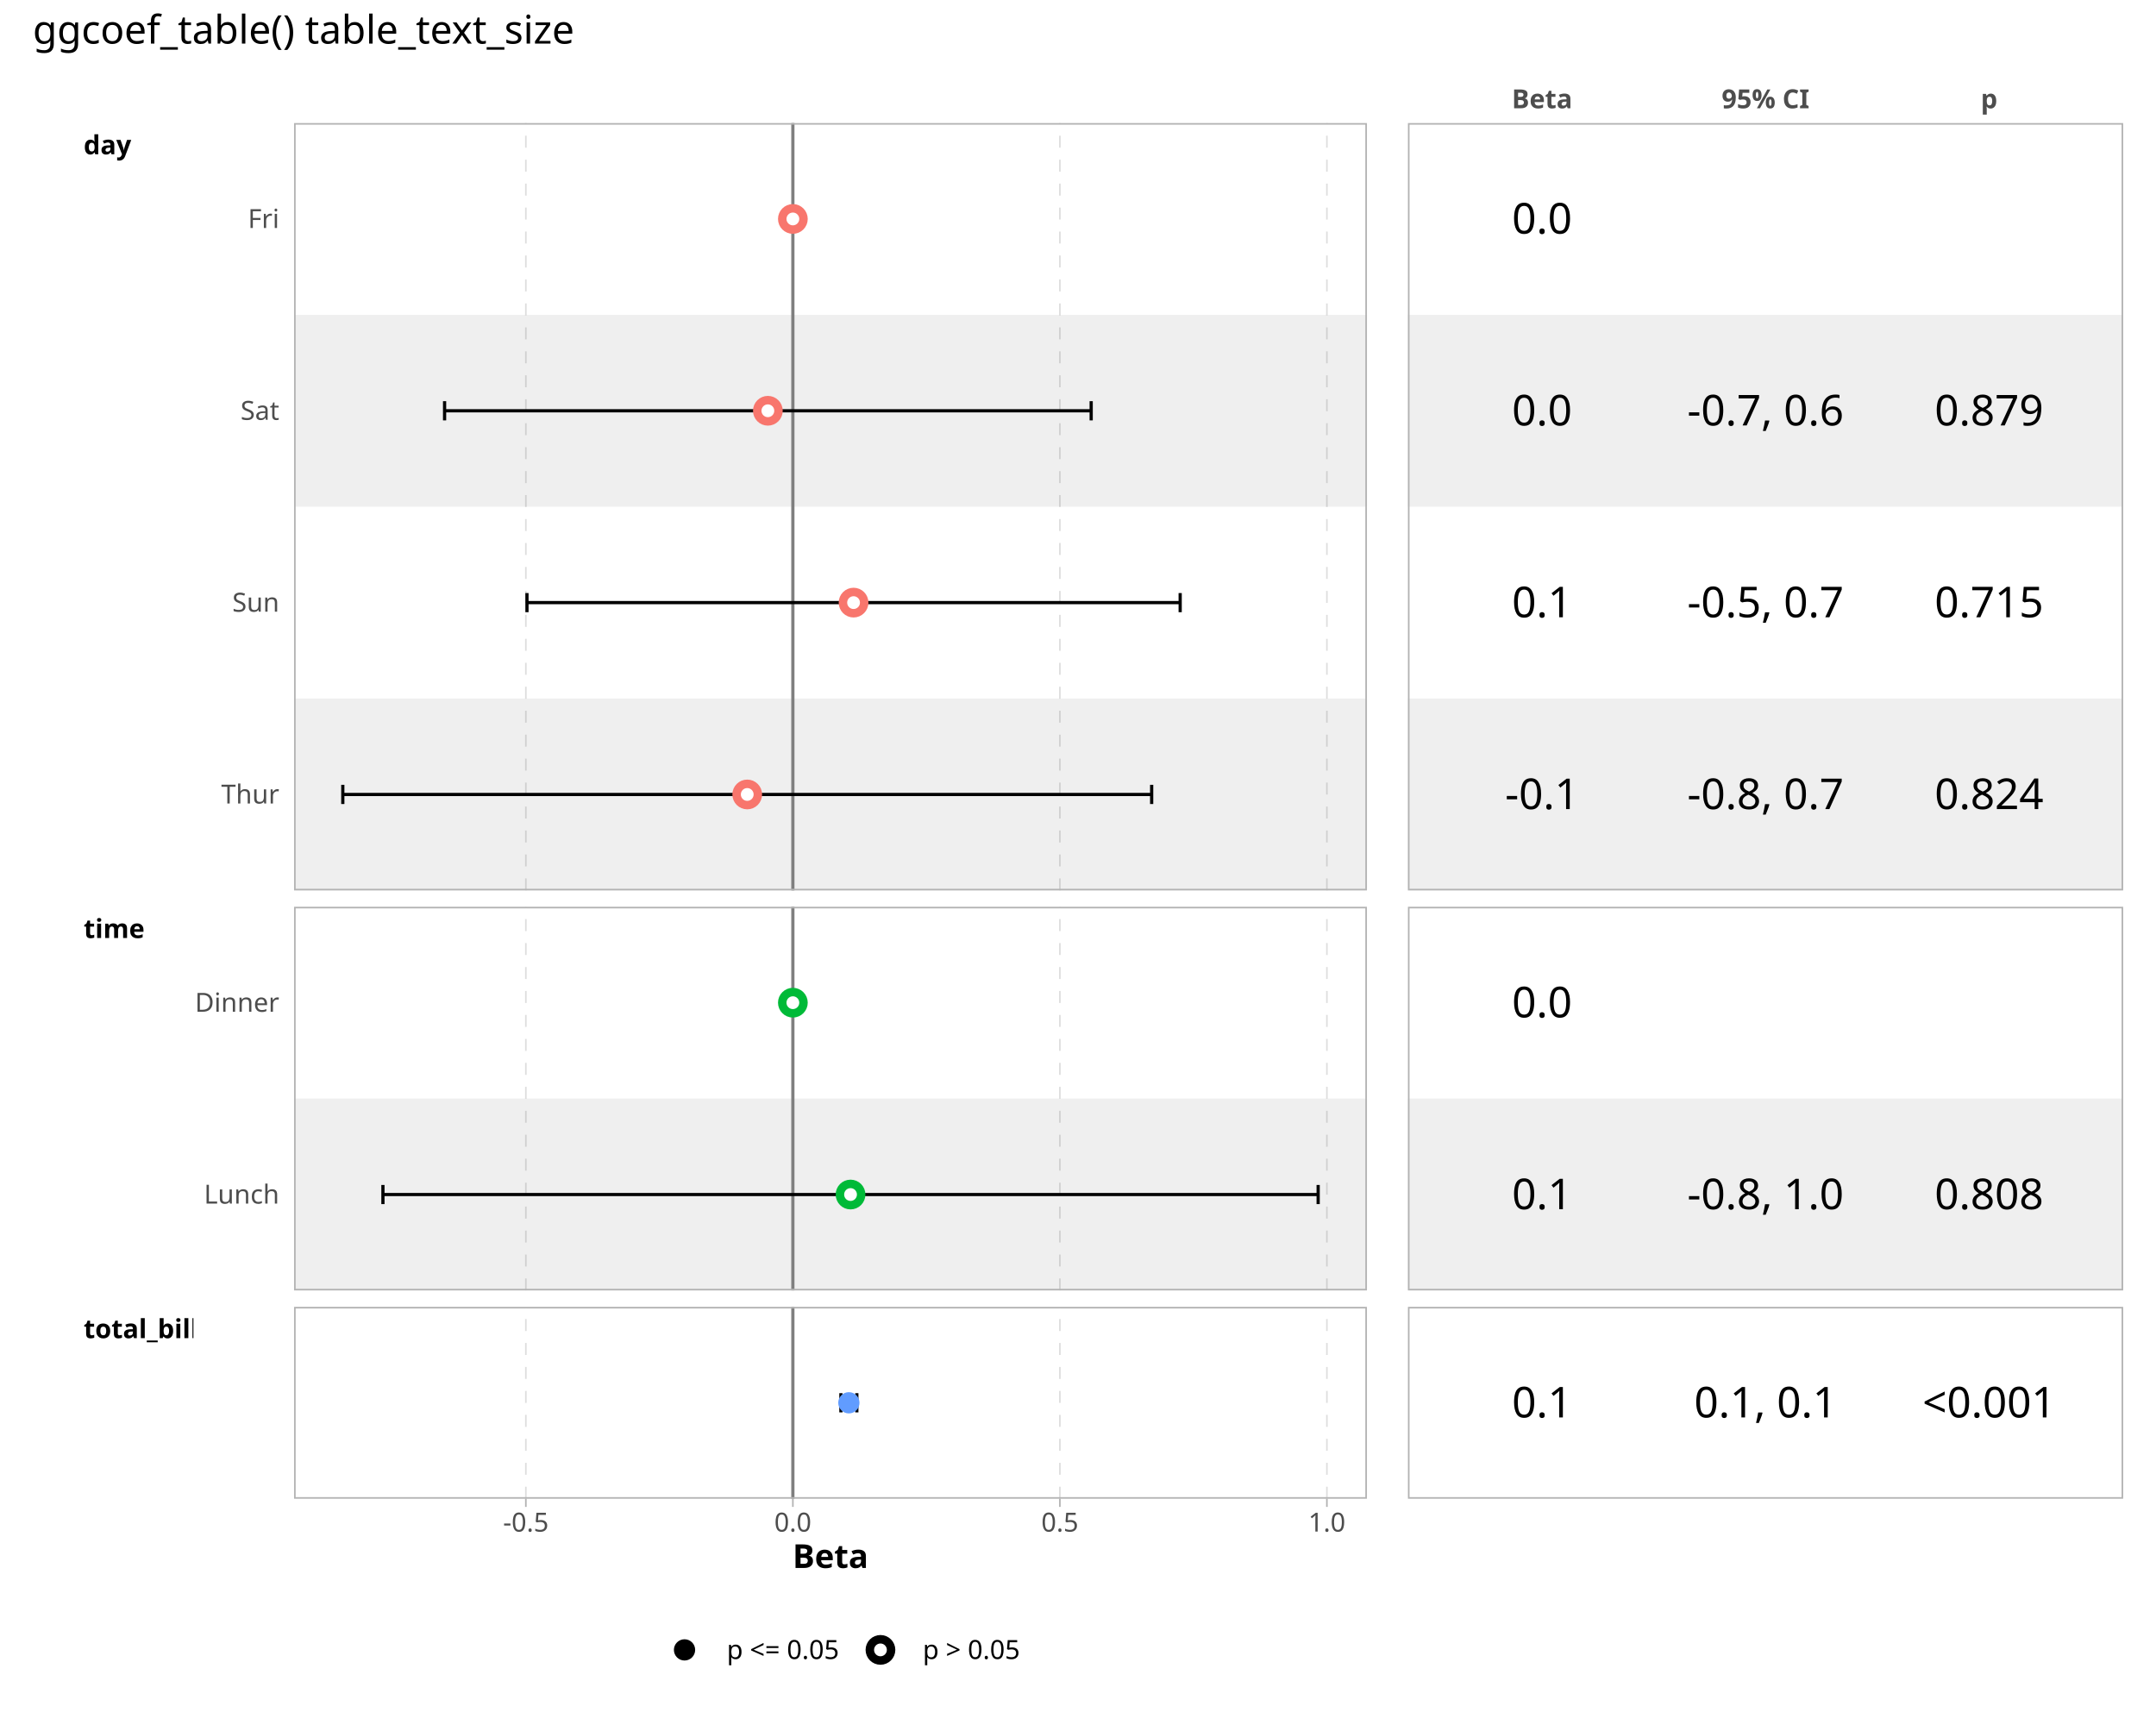
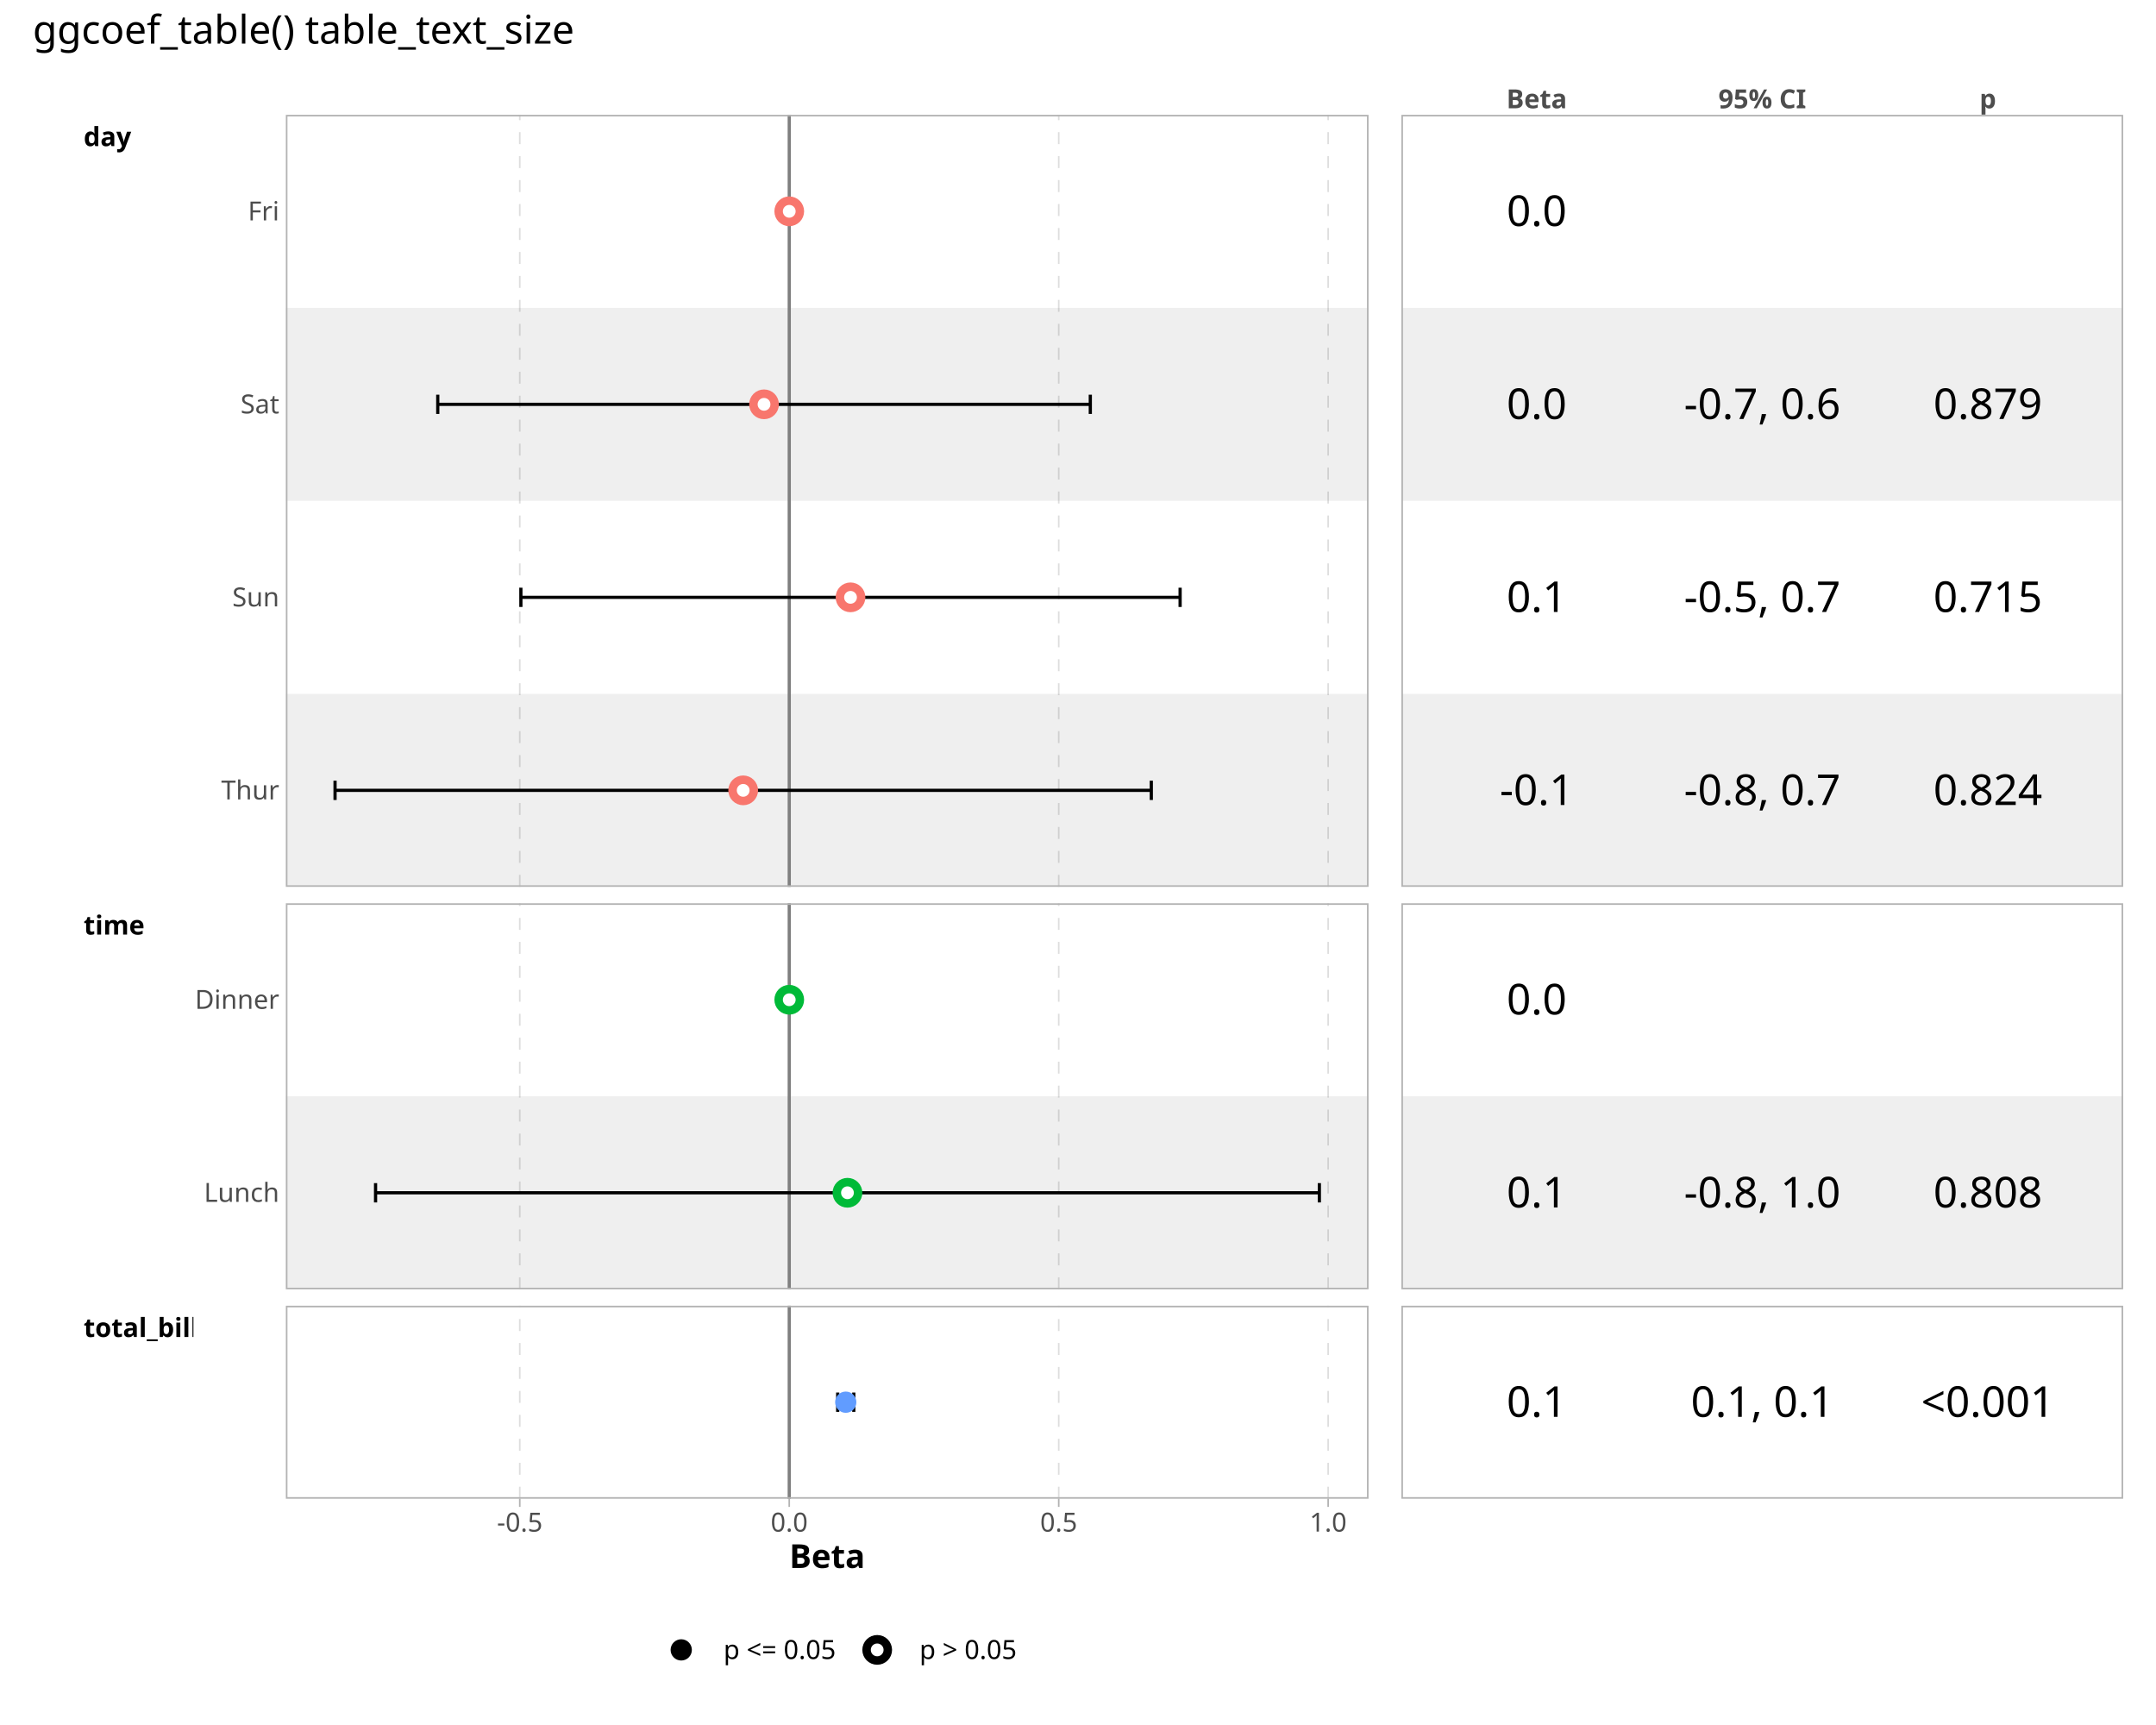
<svg xmlns="http://www.w3.org/2000/svg" class="svglite" data-engine-version="2.0" width="720.00pt" height="576.00pt" viewBox="0 0 720.00 576.00">
  <defs>
    <style type="text/css">
    .svglite line, .svglite polyline, .svglite polygon, .svglite path, .svglite rect, .svglite circle {
      fill: none;
      stroke: #000000;
      stroke-linecap: round;
      stroke-linejoin: round;
      stroke-miterlimit: 10.00;
    }
  </style>
  </defs>
  <rect width="100%" height="100%" style="stroke: none; fill: #FFFFFF;" />
  <defs>
    <clipPath id="cpMC4wMHw3MjAuMDB8MC4wMHw1NzYuMDA=">
      <rect x="0.00" y="0.00" width="720.00" height="576.00" />
    </clipPath>
  </defs>
  <g clip-path="url(#cpMC4wMHw3MjAuMDB8MC4wMHw1NzYuMDA=)">
    <rect x="0.00" y="0.00" width="720.00" height="576.00" style="stroke-width: 1.07; stroke: #FFFFFF; fill: #FFFFFF;" />
  </g>
  <defs>
-     <clipPath id="cpOTguMjB8NzA5LjA0fDQxLjA4fDUwMC40NA==">
-       <rect x="98.20" y="41.08" width="610.84" height="459.36" />
-     </clipPath>
-   </defs>
-   <g clip-path="url(#cpOTguMjB8NzA5LjA0fDQxLjA4fDUwMC40NA==)">
- </g>
-   <g clip-path="url(#cpMC4wMHw3MjAuMDB8MC4wMHw1NzYuMDA=)">
- </g>
-   <defs>
-     <clipPath id="cpNS40OHw0NjEuOTZ8MjIuNzh8NTcwLjUy">
-       <rect x="5.48" y="22.78" width="456.48" height="547.74" />
-     </clipPath>
-   </defs>
-   <g clip-path="url(#cpNS40OHw0NjEuOTZ8MjIuNzh8NTcwLjUy)">
-     <rect x="5.48" y="22.78" width="456.48" height="547.74" style="stroke-width: 1.07; stroke: #FFFFFF; fill: #FFFFFF;" />
-   </g>
-   <g clip-path="url(#cpMC4wMHw3MjAuMDB8MC4wMHw1NzYuMDA=)">
- </g>
-   <defs>
-     <clipPath id="cpNDYxLjk2fDcxNC41MnwyMi43OHw1NzAuNTI=">
-       <rect x="461.96" y="22.78" width="252.56" height="547.74" />
-     </clipPath>
-   </defs>
-   <g clip-path="url(#cpNDYxLjk2fDcxNC41MnwyMi43OHw1NzAuNTI=)">
-     <rect x="461.96" y="22.78" width="252.56" height="547.74" style="stroke-width: 1.07; stroke: #FFFFFF; fill: #FFFFFF;" />
-   </g>
-   <g clip-path="url(#cpMC4wMHw3MjAuMDB8MC4wMHw1NzYuMDA=)">
- </g>
-   <defs>
-     <clipPath id="cpOTguMjB8NDU2LjQ4fDQxLjA4fDI5Ny4zMQ==">
-       <rect x="98.20" y="41.08" width="358.29" height="256.23" />
-     </clipPath>
-   </defs>
-   <g clip-path="url(#cpOTguMjB8NDU2LjQ4fDQxLjA4fDI5Ny4zMQ==)">
-     <rect x="98.20" y="41.08" width="358.29" height="256.23" style="stroke-width: 1.07; stroke: none; fill: #FFFFFF;" />
-     <polyline points="175.61,297.31 175.61,41.08 " style="stroke-width: 0.53; stroke: #DEDEDE; stroke-dasharray: 4.00,4.00; stroke-linecap: butt;" />
-     <polyline points="264.78,297.31 264.78,41.08 " style="stroke-width: 0.53; stroke: #DEDEDE; stroke-dasharray: 4.00,4.00; stroke-linecap: butt;" />
-     <polyline points="353.95,297.31 353.95,41.08 " style="stroke-width: 0.53; stroke: #DEDEDE; stroke-dasharray: 4.00,4.00; stroke-linecap: butt;" />
-     <polyline points="443.12,297.31 443.12,41.08 " style="stroke-width: 0.53; stroke: #DEDEDE; stroke-dasharray: 4.00,4.00; stroke-linecap: butt;" />
-     <rect x="98.20" y="233.25" width="358.29" height="64.06" style="stroke-width: 1.07; stroke: none; stroke-linecap: butt; stroke-linejoin: miter; fill: #111111; fill-opacity: 0.067;" />
-     <rect x="98.20" y="169.19" width="358.29" height="64.06" style="stroke-width: 1.07; stroke: none; stroke-linecap: butt; stroke-linejoin: miter;" />
-     <rect x="98.20" y="105.13" width="358.29" height="64.06" style="stroke-width: 1.07; stroke: none; stroke-linecap: butt; stroke-linejoin: miter; fill: #111111; fill-opacity: 0.067;" />
-     <rect x="98.20" y="41.08" width="358.29" height="64.06" style="stroke-width: 1.07; stroke: none; stroke-linecap: butt; stroke-linejoin: miter;" />
-     <line x1="264.78" y1="297.31" x2="264.78" y2="41.08" style="stroke-width: 1.07; stroke: #7F7F7F; stroke-linecap: butt;" />
-     <polyline points="364.40,140.37 364.40,133.96 " style="stroke-width: 1.07; stroke-linecap: butt;" />
-     <polyline points="364.40,137.16 148.47,137.16 " style="stroke-width: 1.07; stroke-linecap: butt;" />
-     <polyline points="148.47,140.37 148.47,133.96 " style="stroke-width: 1.07; stroke-linecap: butt;" />
-     <polyline points="394.12,204.42 394.12,198.02 " style="stroke-width: 1.07; stroke-linecap: butt;" />
-     <polyline points="394.12,201.22 175.98,201.22 " style="stroke-width: 1.07; stroke-linecap: butt;" />
-     <polyline points="175.98,204.42 175.98,198.02 " style="stroke-width: 1.07; stroke-linecap: butt;" />
-     <polyline points="384.60,268.48 384.60,262.07 " style="stroke-width: 1.07; stroke-linecap: butt;" />
-     <polyline points="384.60,265.28 114.48,265.28 " style="stroke-width: 1.07; stroke-linecap: butt;" />
-     <polyline points="114.48,268.48 114.48,262.07 " style="stroke-width: 1.07; stroke-linecap: butt;" />
-     <circle cx="264.78" cy="73.11" r="3.55" style="stroke-width: 2.83; stroke: #F8766D; fill: #FFFFFF;" />
-     <circle cx="256.43" cy="137.16" r="3.55" style="stroke-width: 2.83; stroke: #F8766D; fill: #FFFFFF;" />
-     <circle cx="285.05" cy="201.22" r="3.55" style="stroke-width: 2.83; stroke: #F8766D; fill: #FFFFFF;" />
-     <circle cx="249.54" cy="265.28" r="3.55" style="stroke-width: 2.83; stroke: #F8766D; fill: #FFFFFF;" />
-     <rect x="98.20" y="41.08" width="358.29" height="256.23" style="stroke-width: 1.07; stroke: #B3B3B3;" />
-   </g>
-   <g clip-path="url(#cpMC4wMHw3MjAuMDB8MC4wMHw1NzYuMDA=)">
- </g>
-   <defs>
-     <clipPath id="cpOTguMjB8NDU2LjQ4fDMwMi43OHw0MzAuOTA=">
-       <rect x="98.20" y="302.78" width="358.29" height="128.11" />
-     </clipPath>
-   </defs>
-   <g clip-path="url(#cpOTguMjB8NDU2LjQ4fDMwMi43OHw0MzAuOTA=)">
-     <rect x="98.20" y="302.78" width="358.29" height="128.11" style="stroke-width: 1.07; stroke: none; fill: #FFFFFF;" />
-     <polyline points="175.61,430.90 175.61,302.78 " style="stroke-width: 0.53; stroke: #DEDEDE; stroke-dasharray: 4.00,4.00; stroke-linecap: butt;" />
-     <polyline points="264.78,430.90 264.78,302.78 " style="stroke-width: 0.53; stroke: #DEDEDE; stroke-dasharray: 4.00,4.00; stroke-linecap: butt;" />
-     <polyline points="353.95,430.90 353.95,302.78 " style="stroke-width: 0.53; stroke: #DEDEDE; stroke-dasharray: 4.00,4.00; stroke-linecap: butt;" />
-     <polyline points="443.12,430.90 443.12,302.78 " style="stroke-width: 0.53; stroke: #DEDEDE; stroke-dasharray: 4.00,4.00; stroke-linecap: butt;" />
-     <rect x="98.20" y="366.84" width="358.29" height="64.06" style="stroke-width: 1.07; stroke: none; stroke-linecap: butt; stroke-linejoin: miter; fill: #111111; fill-opacity: 0.067;" />
-     <rect x="98.20" y="302.78" width="358.29" height="64.06" style="stroke-width: 1.07; stroke: none; stroke-linecap: butt; stroke-linejoin: miter;" />
-     <line x1="264.78" y1="430.90" x2="264.78" y2="302.78" style="stroke-width: 1.07; stroke: #7F7F7F; stroke-linecap: butt;" />
-     <polyline points="440.20,402.07 440.20,395.67 " style="stroke-width: 1.07; stroke-linecap: butt;" />
-     <polyline points="440.20,398.87 127.88,398.87 " style="stroke-width: 1.07; stroke-linecap: butt;" />
-     <polyline points="127.88,402.07 127.88,395.67 " style="stroke-width: 1.07; stroke-linecap: butt;" />
-     <circle cx="264.78" cy="334.81" r="3.55" style="stroke-width: 2.83; stroke: #00BA38; fill: #FFFFFF;" />
-     <circle cx="284.04" cy="398.87" r="3.55" style="stroke-width: 2.83; stroke: #00BA38; fill: #FFFFFF;" />
-     <rect x="98.20" y="302.78" width="358.29" height="128.11" style="stroke-width: 1.07; stroke: #B3B3B3;" />
-   </g>
-   <g clip-path="url(#cpMC4wMHw3MjAuMDB8MC4wMHw1NzYuMDA=)">
- </g>
-   <defs>
-     <clipPath id="cpOTguMjB8NDU2LjQ4fDQzNi4zOHw1MDAuNDQ=">
-       <rect x="98.20" y="436.38" width="358.29" height="64.06" />
-     </clipPath>
-   </defs>
-   <g clip-path="url(#cpOTguMjB8NDU2LjQ4fDQzNi4zOHw1MDAuNDQ=)">
-     <rect x="98.20" y="436.38" width="358.29" height="64.06" style="stroke-width: 1.07; stroke: none; fill: #FFFFFF;" />
-     <polyline points="175.61,500.44 175.61,436.38 " style="stroke-width: 0.53; stroke: #DEDEDE; stroke-dasharray: 4.00,4.00; stroke-linecap: butt;" />
-     <polyline points="264.78,500.44 264.78,436.38 " style="stroke-width: 0.53; stroke: #DEDEDE; stroke-dasharray: 4.00,4.00; stroke-linecap: butt;" />
-     <polyline points="353.95,500.44 353.95,436.38 " style="stroke-width: 0.53; stroke: #DEDEDE; stroke-dasharray: 4.00,4.00; stroke-linecap: butt;" />
-     <polyline points="443.12,500.44 443.12,436.38 " style="stroke-width: 0.53; stroke: #DEDEDE; stroke-dasharray: 4.00,4.00; stroke-linecap: butt;" />
-     <rect x="98.20" y="436.38" width="358.29" height="64.06" style="stroke-width: 1.07; stroke: none; stroke-linecap: butt; stroke-linejoin: miter;" />
-     <line x1="264.78" y1="500.44" x2="264.78" y2="436.38" style="stroke-width: 1.07; stroke: #7F7F7F; stroke-linecap: butt;" />
-     <polyline points="286.14,471.61 286.14,465.20 " style="stroke-width: 1.07; stroke-linecap: butt;" />
-     <polyline points="286.14,468.41 280.82,468.41 " style="stroke-width: 1.07; stroke-linecap: butt;" />
-     <polyline points="280.82,471.61 280.82,465.20 " style="stroke-width: 1.07; stroke-linecap: butt;" />
-     <circle cx="283.48" cy="468.41" r="3.55" style="stroke-width: 2.83; stroke: none; fill: #619CFF;" />
-     <rect x="98.20" y="436.38" width="358.29" height="64.06" style="stroke-width: 1.07; stroke: #B3B3B3;" />
-   </g>
-   <g clip-path="url(#cpMC4wMHw3MjAuMDB8MC4wMHw1NzYuMDA=)">
- </g>
-   <defs>
-     <clipPath id="cpMjMuNTV8NjQuNjB8NDEuMDh8Mjk3LjMx">
-       <rect x="23.55" y="41.08" width="41.05" height="256.23" />
-     </clipPath>
-   </defs>
-   <g clip-path="url(#cpMjMuNTV8NjQuNjB8NDEuMDh8Mjk3LjMx)">
-     <text x="27.94" y="51.52" style="font-size: 8.80px; font-weight: bold; font-family: sans;" textLength="14.19px" lengthAdjust="spacingAndGlyphs">day</text>
-   </g>
-   <g clip-path="url(#cpMC4wMHw3MjAuMDB8MC4wMHw1NzYuMDA=)">
- </g>
-   <defs>
-     <clipPath id="cpMjMuNTV8NjQuNjB8MzAyLjc4fDQzMC45MA==">
-       <rect x="23.55" y="302.78" width="41.05" height="128.11" />
-     </clipPath>
-   </defs>
-   <g clip-path="url(#cpMjMuNTV8NjQuNjB8MzAyLjc4fDQzMC45MA==)">
-     <text x="27.94" y="313.22" style="font-size: 8.80px; font-weight: bold; font-family: sans;" textLength="16.63px" lengthAdjust="spacingAndGlyphs">time</text>
-   </g>
-   <g clip-path="url(#cpMC4wMHw3MjAuMDB8MC4wMHw1NzYuMDA=)">
- </g>
-   <defs>
-     <clipPath id="cpMjMuNTV8NjQuNjB8NDM2LjM4fDUwMC40NA==">
-       <rect x="23.55" y="436.38" width="41.05" height="64.06" />
-     </clipPath>
-   </defs>
-   <g clip-path="url(#cpMjMuNTV8NjQuNjB8NDM2LjM4fDUwMC40NA==)">
-     <text x="27.94" y="446.82" style="font-size: 8.80px; font-weight: bold; font-family: sans;" textLength="32.28px" lengthAdjust="spacingAndGlyphs">total_bill</text>
-   </g>
-   <g clip-path="url(#cpMC4wMHw3MjAuMDB8MC4wMHw1NzYuMDA=)">
-     <polyline points="175.61,503.17 175.61,500.44 " style="stroke-width: 0.53; stroke: #B3B3B3; stroke-linecap: butt;" />
-     <polyline points="264.78,503.17 264.78,500.44 " style="stroke-width: 0.53; stroke: #B3B3B3; stroke-linecap: butt;" />
-     <polyline points="353.95,503.17 353.95,500.44 " style="stroke-width: 0.53; stroke: #B3B3B3; stroke-linecap: butt;" />
-     <polyline points="443.12,503.17 443.12,500.44 " style="stroke-width: 0.53; stroke: #B3B3B3; stroke-linecap: butt;" />
-     <text x="175.61" y="511.42" text-anchor="middle" style="font-size: 8.80px; fill: #4D4D4D; font-family: sans;" textLength="15.16px" lengthAdjust="spacingAndGlyphs">-0.5</text>
-     <text x="264.78" y="511.42" text-anchor="middle" style="font-size: 8.80px; fill: #4D4D4D; font-family: sans;" textLength="12.23px" lengthAdjust="spacingAndGlyphs">0.0</text>
-     <text x="353.95" y="511.42" text-anchor="middle" style="font-size: 8.80px; fill: #4D4D4D; font-family: sans;" textLength="12.23px" lengthAdjust="spacingAndGlyphs">0.5</text>
-     <text x="443.12" y="511.42" text-anchor="middle" style="font-size: 8.80px; fill: #4D4D4D; font-family: sans;" textLength="12.23px" lengthAdjust="spacingAndGlyphs">1.0</text>
-     <text x="93.27" y="268.30" text-anchor="end" style="font-size: 8.80px; fill: #4D4D4D; font-family: sans;" textLength="18.09px" lengthAdjust="spacingAndGlyphs">Thur</text>
-     <text x="93.27" y="204.25" text-anchor="end" style="font-size: 8.80px; fill: #4D4D4D; font-family: sans;" textLength="15.66px" lengthAdjust="spacingAndGlyphs">Sun</text>
-     <text x="93.27" y="140.19" text-anchor="end" style="font-size: 8.80px; fill: #4D4D4D; font-family: sans;" textLength="13.21px" lengthAdjust="spacingAndGlyphs">Sat</text>
-     <text x="93.27" y="76.13" text-anchor="end" style="font-size: 8.80px; fill: #4D4D4D; font-family: sans;" textLength="10.26px" lengthAdjust="spacingAndGlyphs">Fri</text>
-     <text x="93.27" y="401.90" text-anchor="end" style="font-size: 8.80px; fill: #4D4D4D; font-family: sans;" textLength="23.98px" lengthAdjust="spacingAndGlyphs">Lunch</text>
-     <text x="93.27" y="337.84" text-anchor="end" style="font-size: 8.80px; fill: #4D4D4D; font-family: sans;" textLength="25.92px" lengthAdjust="spacingAndGlyphs">Dinner</text>
-     <text x="277.34" y="523.56" text-anchor="middle" style="font-size: 11.00px; font-weight: bold; font-family: sans;" textLength="22.63px" lengthAdjust="spacingAndGlyphs">Beta</text>
-     <rect x="209.00" y="536.80" width="136.69" height="28.24" style="stroke-width: 1.07; stroke: none; fill: #FFFFFF;" />
-     <rect x="219.96" y="542.28" width="17.28" height="17.28" style="stroke-width: 1.07; stroke: none; fill: #FFFFFF;" />
-     <circle cx="228.60" cy="550.92" r="3.55" style="stroke-width: 2.83; stroke: none; fill: #000000;" />
-     <rect x="285.39" y="542.28" width="17.28" height="17.28" style="stroke-width: 1.07; stroke: none; fill: #FFFFFF;" />
-     <circle cx="294.03" cy="550.92" r="3.55" style="stroke-width: 2.83; fill: #FFFFFF;" />
-     <text x="242.71" y="553.95" style="font-size: 8.80px; font-family: sans;" textLength="37.20px" lengthAdjust="spacingAndGlyphs">p &lt;= 0.05</text>
-     <text x="308.15" y="553.95" style="font-size: 8.80px; font-family: sans;" textLength="32.05px" lengthAdjust="spacingAndGlyphs">p &gt; 0.05</text>
-   </g>
-   <defs>
-     <clipPath id="cpNDcwLjE4fDcwOS4wNHw0MS4wOHwyOTcuMzE=">
-       <rect x="470.18" y="41.08" width="238.86" height="256.23" />
-     </clipPath>
-   </defs>
-   <g clip-path="url(#cpNDcwLjE4fDcwOS4wNHw0MS4wOHwyOTcuMzE=)">
-     <rect x="470.18" y="41.08" width="238.86" height="256.23" style="stroke-width: 1.07; stroke: none; fill: #FFFFFF;" />
-     <text x="514.97" y="78.00" text-anchor="middle" style="font-size: 14.23px; font-family: sans;" textLength="19.78px" lengthAdjust="spacingAndGlyphs">0.0</text>
-     <text x="589.61" y="78.00" text-anchor="middle" style="font-size: 14.23px; font-family: sans;" textLength="3.95px" lengthAdjust="spacingAndGlyphs"> </text>
-     <text x="514.97" y="142.06" text-anchor="middle" style="font-size: 14.23px; font-family: sans;" textLength="19.78px" lengthAdjust="spacingAndGlyphs">0.0</text>
-     <text x="589.61" y="142.06" text-anchor="middle" style="font-size: 14.23px; font-family: sans;" textLength="52.20px" lengthAdjust="spacingAndGlyphs">-0.7, 0.6</text>
-     <text x="664.26" y="142.06" text-anchor="middle" style="font-size: 14.23px; font-family: sans;" textLength="35.60px" lengthAdjust="spacingAndGlyphs">0.879</text>
-     <text x="514.97" y="206.12" text-anchor="middle" style="font-size: 14.23px; font-family: sans;" textLength="19.78px" lengthAdjust="spacingAndGlyphs">0.1</text>
-     <text x="589.61" y="206.12" text-anchor="middle" style="font-size: 14.23px; font-family: sans;" textLength="52.20px" lengthAdjust="spacingAndGlyphs">-0.5, 0.7</text>
-     <text x="664.26" y="206.12" text-anchor="middle" style="font-size: 14.23px; font-family: sans;" textLength="35.60px" lengthAdjust="spacingAndGlyphs">0.715</text>
-     <text x="514.97" y="270.17" text-anchor="middle" style="font-size: 14.23px; font-family: sans;" textLength="24.51px" lengthAdjust="spacingAndGlyphs">-0.1</text>
-     <text x="589.61" y="270.17" text-anchor="middle" style="font-size: 14.23px; font-family: sans;" textLength="52.20px" lengthAdjust="spacingAndGlyphs">-0.8, 0.7</text>
-     <text x="664.26" y="270.17" text-anchor="middle" style="font-size: 14.23px; font-family: sans;" textLength="35.60px" lengthAdjust="spacingAndGlyphs">0.824</text>
-     <rect x="470.18" y="233.25" width="238.86" height="64.06" style="stroke-width: 1.07; stroke: none; stroke-linecap: butt; stroke-linejoin: miter; fill: #111111; fill-opacity: 0.067;" />
-     <rect x="470.18" y="169.19" width="238.86" height="64.06" style="stroke-width: 1.07; stroke: none; stroke-linecap: butt; stroke-linejoin: miter;" />
-     <rect x="470.18" y="105.13" width="238.86" height="64.06" style="stroke-width: 1.07; stroke: none; stroke-linecap: butt; stroke-linejoin: miter; fill: #111111; fill-opacity: 0.067;" />
-     <rect x="470.18" y="41.08" width="238.86" height="64.06" style="stroke-width: 1.07; stroke: none; stroke-linecap: butt; stroke-linejoin: miter;" />
-     <rect x="470.18" y="41.08" width="238.86" height="256.23" style="stroke-width: 1.07; stroke: #B3B3B3;" />
-   </g>
-   <g clip-path="url(#cpMC4wMHw3MjAuMDB8MC4wMHw1NzYuMDA=)">
- </g>
-   <defs>
-     <clipPath id="cpNDcwLjE4fDcwOS4wNHwzMDIuNzh8NDMwLjkw">
-       <rect x="470.18" y="302.78" width="238.86" height="128.11" />
-     </clipPath>
-   </defs>
-   <g clip-path="url(#cpNDcwLjE4fDcwOS4wNHwzMDIuNzh8NDMwLjkw)">
-     <rect x="470.18" y="302.78" width="238.86" height="128.11" style="stroke-width: 1.07; stroke: none; fill: #FFFFFF;" />
-     <text x="514.97" y="339.71" text-anchor="middle" style="font-size: 14.23px; font-family: sans;" textLength="19.78px" lengthAdjust="spacingAndGlyphs">0.0</text>
-     <text x="589.61" y="339.71" text-anchor="middle" style="font-size: 14.23px; font-family: sans;" textLength="3.95px" lengthAdjust="spacingAndGlyphs"> </text>
-     <text x="514.97" y="403.77" text-anchor="middle" style="font-size: 14.23px; font-family: sans;" textLength="19.78px" lengthAdjust="spacingAndGlyphs">0.1</text>
-     <text x="589.61" y="403.77" text-anchor="middle" style="font-size: 14.23px; font-family: sans;" textLength="52.20px" lengthAdjust="spacingAndGlyphs">-0.8, 1.0</text>
-     <text x="664.26" y="403.77" text-anchor="middle" style="font-size: 14.23px; font-family: sans;" textLength="35.60px" lengthAdjust="spacingAndGlyphs">0.808</text>
-     <rect x="470.18" y="366.84" width="238.86" height="64.06" style="stroke-width: 1.07; stroke: none; stroke-linecap: butt; stroke-linejoin: miter; fill: #111111; fill-opacity: 0.067;" />
-     <rect x="470.18" y="302.78" width="238.86" height="64.06" style="stroke-width: 1.07; stroke: none; stroke-linecap: butt; stroke-linejoin: miter;" />
-     <rect x="470.18" y="302.78" width="238.86" height="128.11" style="stroke-width: 1.07; stroke: #B3B3B3;" />
-   </g>
-   <g clip-path="url(#cpMC4wMHw3MjAuMDB8MC4wMHw1NzYuMDA=)">
- </g>
-   <defs>
-     <clipPath id="cpNDcwLjE4fDcwOS4wNHw0MzYuMzh8NTAwLjQ0">
-       <rect x="470.18" y="436.38" width="238.86" height="64.06" />
-     </clipPath>
-   </defs>
-   <g clip-path="url(#cpNDcwLjE4fDcwOS4wNHw0MzYuMzh8NTAwLjQ0)">
-     <rect x="470.18" y="436.38" width="238.86" height="64.06" style="stroke-width: 1.07; stroke: none; fill: #FFFFFF;" />
-     <text x="514.97" y="473.30" text-anchor="middle" style="font-size: 14.23px; font-family: sans;" textLength="19.78px" lengthAdjust="spacingAndGlyphs">0.1</text>
-     <text x="589.61" y="473.30" text-anchor="middle" style="font-size: 14.23px; font-family: sans;" textLength="47.46px" lengthAdjust="spacingAndGlyphs">0.1, 0.1</text>
-     <text x="664.26" y="473.30" text-anchor="middle" style="font-size: 14.23px; font-family: sans;" textLength="43.92px" lengthAdjust="spacingAndGlyphs">&lt;0.001</text>
-     <rect x="470.18" y="436.38" width="238.86" height="64.06" style="stroke-width: 1.07; stroke: none; stroke-linecap: butt; stroke-linejoin: miter;" />
-     <rect x="470.18" y="436.38" width="238.86" height="64.06" style="stroke-width: 1.07; stroke: #B3B3B3;" />
-   </g>
-   <g clip-path="url(#cpMC4wMHw3MjAuMDB8MC4wMHw1NzYuMDA=)">
- </g>
-   <defs>
-     <clipPath id="cpNDcwLjE4fDQ3MC4xOHw0MS4wOHwyOTcuMzE=">
-       <rect x="470.18" y="41.08" width="0.00" height="256.23" />
-     </clipPath>
-   </defs>
-   <g clip-path="url(#cpNDcwLjE4fDQ3MC4xOHw0MS4wOHwyOTcuMzE=)">
- </g>
-   <g clip-path="url(#cpMC4wMHw3MjAuMDB8MC4wMHw1NzYuMDA=)">
- </g>
-   <defs>
-     <clipPath id="cpNDcwLjE4fDQ3MC4xOHwzMDIuNzh8NDMwLjkw">
-       <rect x="470.18" y="302.78" width="0.00" height="128.11" />
-     </clipPath>
-   </defs>
-   <g clip-path="url(#cpNDcwLjE4fDQ3MC4xOHwzMDIuNzh8NDMwLjkw)">
- </g>
-   <g clip-path="url(#cpMC4wMHw3MjAuMDB8MC4wMHw1NzYuMDA=)">
- </g>
-   <defs>
-     <clipPath id="cpNDcwLjE4fDQ3MC4xOHw0MzYuMzh8NTAwLjQ0">
-       <rect x="470.18" y="436.38" width="0.00" height="64.06" />
-     </clipPath>
-   </defs>
-   <g clip-path="url(#cpNDcwLjE4fDQ3MC4xOHw0MzYuMzh8NTAwLjQ0)">
- </g>
-   <g clip-path="url(#cpMC4wMHw3MjAuMDB8MC4wMHw1NzYuMDA=)">
-     <text x="514.97" y="36.15" text-anchor="middle" style="font-size: 8.80px; font-weight: bold; fill: #4D4D4D; font-family: sans;" textLength="18.11px" lengthAdjust="spacingAndGlyphs">Beta</text>
-     <text x="589.61" y="36.15" text-anchor="middle" style="font-size: 8.80px; font-weight: bold; fill: #4D4D4D; font-family: sans;" textLength="28.86px" lengthAdjust="spacingAndGlyphs">95% CI</text>
-     <text x="664.26" y="36.15" text-anchor="middle" style="font-size: 8.80px; font-weight: bold; fill: #4D4D4D; font-family: sans;" textLength="4.89px" lengthAdjust="spacingAndGlyphs">p</text>
+     <clipPath id="cpOTUuNDZ8NzA5LjA0fDM4LjM0fDUwMC40NA==">
+       <rect x="95.46" y="38.34" width="613.58" height="462.10" />
+     </clipPath>
+   </defs>
+   <g clip-path="url(#cpOTUuNDZ8NzA5LjA0fDM4LjM0fDUwMC40NA==)">
+ </g>
+   <g clip-path="url(#cpMC4wMHw3MjAuMDB8MC4wMHw1NzYuMDA=)">
+ </g>
+   <defs>
+     <clipPath id="cpNS40OHw0NjIuNTF8MjIuNzh8NTcwLjUy">
+       <rect x="5.48" y="22.78" width="457.03" height="547.74" />
+     </clipPath>
+   </defs>
+   <g clip-path="url(#cpNS40OHw0NjIuNTF8MjIuNzh8NTcwLjUy)">
+     <rect x="5.48" y="22.78" width="457.03" height="547.74" style="stroke-width: 1.07; stroke: #FFFFFF; fill: #FFFFFF;" />
+   </g>
+   <g clip-path="url(#cpMC4wMHw3MjAuMDB8MC4wMHw1NzYuMDA=)">
+ </g>
+   <defs>
+     <clipPath id="cpNDYyLjUxfDcxNC41MnwyMi43OHw1NzAuNTI=">
+       <rect x="462.51" y="22.78" width="252.01" height="547.74" />
+     </clipPath>
+   </defs>
+   <g clip-path="url(#cpNDYyLjUxfDcxNC41MnwyMi43OHw1NzAuNTI=)">
+     <rect x="462.51" y="22.78" width="252.01" height="547.74" style="stroke-width: 1.07; stroke: #FFFFFF; fill: #FFFFFF;" />
+   </g>
+   <g clip-path="url(#cpMC4wMHw3MjAuMDB8MC4wMHw1NzYuMDA=)">
+ </g>
+   <defs>
+     <clipPath id="cpOTUuNDZ8NDU3LjAzfDM4LjM0fDI5Ni4xMw==">
+       <rect x="95.46" y="38.34" width="361.57" height="257.79" />
+     </clipPath>
+   </defs>
+   <g clip-path="url(#cpOTUuNDZ8NDU3LjAzfDM4LjM0fDI5Ni4xMw==)">
+     <rect x="95.46" y="38.34" width="361.57" height="257.79" style="stroke-width: 1.07; stroke: none; fill: #FFFFFF;" />
+     <polyline points="173.58,296.13 173.58,38.34 " style="stroke-width: 0.53; stroke: #DEDEDE; stroke-dasharray: 4.00,4.00; stroke-linecap: butt;" />
+     <polyline points="263.57,296.13 263.57,38.34 " style="stroke-width: 0.53; stroke: #DEDEDE; stroke-dasharray: 4.00,4.00; stroke-linecap: butt;" />
+     <polyline points="353.56,296.13 353.56,38.34 " style="stroke-width: 0.53; stroke: #DEDEDE; stroke-dasharray: 4.00,4.00; stroke-linecap: butt;" />
+     <polyline points="443.54,296.13 443.54,38.34 " style="stroke-width: 0.53; stroke: #DEDEDE; stroke-dasharray: 4.00,4.00; stroke-linecap: butt;" />
+     <rect x="95.46" y="231.68" width="361.57" height="64.45" style="stroke-width: 1.07; stroke: none; stroke-linecap: butt; stroke-linejoin: miter; fill: #111111; fill-opacity: 0.067;" />
+     <rect x="95.46" y="167.23" width="361.57" height="64.45" style="stroke-width: 1.07; stroke: none; stroke-linecap: butt; stroke-linejoin: miter;" />
+     <rect x="95.46" y="102.79" width="361.57" height="64.45" style="stroke-width: 1.07; stroke: none; stroke-linecap: butt; stroke-linejoin: miter; fill: #111111; fill-opacity: 0.067;" />
+     <rect x="95.46" y="38.34" width="361.57" height="64.45" style="stroke-width: 1.07; stroke: none; stroke-linecap: butt; stroke-linejoin: miter;" />
+     <line x1="263.57" y1="296.13" x2="263.57" y2="38.34" style="stroke-width: 1.07; stroke: #7F7F7F; stroke-linecap: butt;" />
+     <polyline points="364.11,138.23 364.11,131.79 " style="stroke-width: 1.07; stroke-linecap: butt;" />
+     <polyline points="364.11,135.01 146.19,135.01 " style="stroke-width: 1.07; stroke-linecap: butt;" />
+     <polyline points="146.19,138.23 146.19,131.79 " style="stroke-width: 1.07; stroke-linecap: butt;" />
+     <polyline points="394.10,202.68 394.10,196.24 " style="stroke-width: 1.07; stroke-linecap: butt;" />
+     <polyline points="394.10,199.46 173.95,199.46 " style="stroke-width: 1.07; stroke-linecap: butt;" />
+     <polyline points="173.95,202.68 173.95,196.24 " style="stroke-width: 1.07; stroke-linecap: butt;" />
+     <polyline points="384.48,267.13 384.48,260.68 " style="stroke-width: 1.07; stroke-linecap: butt;" />
+     <polyline points="384.48,263.91 111.89,263.91 " style="stroke-width: 1.07; stroke-linecap: butt;" />
+     <polyline points="111.89,267.13 111.89,260.68 " style="stroke-width: 1.07; stroke-linecap: butt;" />
+     <circle cx="263.57" cy="70.56" r="3.55" style="stroke-width: 2.83; stroke: #F8766D; fill: #FFFFFF;" />
+     <circle cx="255.15" cy="135.01" r="3.55" style="stroke-width: 2.83; stroke: #F8766D; fill: #FFFFFF;" />
+     <circle cx="284.03" cy="199.46" r="3.55" style="stroke-width: 2.83; stroke: #F8766D; fill: #FFFFFF;" />
+     <circle cx="248.19" cy="263.91" r="3.55" style="stroke-width: 2.83; stroke: #F8766D; fill: #FFFFFF;" />
+     <rect x="95.46" y="38.34" width="361.57" height="257.79" style="stroke-width: 1.07; stroke: #B3B3B3;" />
+   </g>
+   <g clip-path="url(#cpMC4wMHw3MjAuMDB8MC4wMHw1NzYuMDA=)">
+ </g>
+   <defs>
+     <clipPath id="cpOTUuNDZ8NDU3LjAzfDMwMS42MXw0MzAuNTE=">
+       <rect x="95.46" y="301.61" width="361.57" height="128.90" />
+     </clipPath>
+   </defs>
+   <g clip-path="url(#cpOTUuNDZ8NDU3LjAzfDMwMS42MXw0MzAuNTE=)">
+     <rect x="95.46" y="301.61" width="361.57" height="128.90" style="stroke-width: 1.07; stroke: none; fill: #FFFFFF;" />
+     <polyline points="173.58,430.51 173.58,301.61 " style="stroke-width: 0.53; stroke: #DEDEDE; stroke-dasharray: 4.00,4.00; stroke-linecap: butt;" />
+     <polyline points="263.57,430.51 263.57,301.61 " style="stroke-width: 0.53; stroke: #DEDEDE; stroke-dasharray: 4.00,4.00; stroke-linecap: butt;" />
+     <polyline points="353.56,430.51 353.56,301.61 " style="stroke-width: 0.53; stroke: #DEDEDE; stroke-dasharray: 4.00,4.00; stroke-linecap: butt;" />
+     <polyline points="443.54,430.51 443.54,301.61 " style="stroke-width: 0.53; stroke: #DEDEDE; stroke-dasharray: 4.00,4.00; stroke-linecap: butt;" />
+     <rect x="95.46" y="366.06" width="361.57" height="64.45" style="stroke-width: 1.07; stroke: none; stroke-linecap: butt; stroke-linejoin: miter; fill: #111111; fill-opacity: 0.067;" />
+     <rect x="95.46" y="301.61" width="361.57" height="64.45" style="stroke-width: 1.07; stroke: none; stroke-linecap: butt; stroke-linejoin: miter;" />
+     <line x1="263.57" y1="430.51" x2="263.57" y2="301.61" style="stroke-width: 1.07; stroke: #7F7F7F; stroke-linecap: butt;" />
+     <polyline points="440.60,401.51 440.60,395.06 " style="stroke-width: 1.07; stroke-linecap: butt;" />
+     <polyline points="440.60,398.28 125.42,398.28 " style="stroke-width: 1.07; stroke-linecap: butt;" />
+     <polyline points="125.42,401.51 125.42,395.06 " style="stroke-width: 1.07; stroke-linecap: butt;" />
+     <circle cx="263.57" cy="333.83" r="3.55" style="stroke-width: 2.83; stroke: #00BA38; fill: #FFFFFF;" />
+     <circle cx="283.01" cy="398.28" r="3.55" style="stroke-width: 2.83; stroke: #00BA38; fill: #FFFFFF;" />
+     <rect x="95.46" y="301.61" width="361.57" height="128.90" style="stroke-width: 1.07; stroke: #B3B3B3;" />
+   </g>
+   <g clip-path="url(#cpMC4wMHw3MjAuMDB8MC4wMHw1NzYuMDA=)">
+ </g>
+   <defs>
+     <clipPath id="cpOTUuNDZ8NDU3LjAzfDQzNS45OXw1MDAuNDQ=">
+       <rect x="95.46" y="435.99" width="361.57" height="64.45" />
+     </clipPath>
+   </defs>
+   <g clip-path="url(#cpOTUuNDZ8NDU3LjAzfDQzNS45OXw1MDAuNDQ=)">
+     <rect x="95.46" y="435.99" width="361.57" height="64.45" style="stroke-width: 1.07; stroke: none; fill: #FFFFFF;" />
+     <polyline points="173.58,500.44 173.58,435.99 " style="stroke-width: 0.53; stroke: #DEDEDE; stroke-dasharray: 4.00,4.00; stroke-linecap: butt;" />
+     <polyline points="263.57,500.44 263.57,435.99 " style="stroke-width: 0.53; stroke: #DEDEDE; stroke-dasharray: 4.00,4.00; stroke-linecap: butt;" />
+     <polyline points="353.56,500.44 353.56,435.99 " style="stroke-width: 0.53; stroke: #DEDEDE; stroke-dasharray: 4.00,4.00; stroke-linecap: butt;" />
+     <polyline points="443.54,500.44 443.54,435.99 " style="stroke-width: 0.53; stroke: #DEDEDE; stroke-dasharray: 4.00,4.00; stroke-linecap: butt;" />
+     <rect x="95.46" y="435.99" width="361.57" height="64.45" style="stroke-width: 1.07; stroke: none; stroke-linecap: butt; stroke-linejoin: miter;" />
+     <line x1="263.57" y1="500.44" x2="263.57" y2="435.99" style="stroke-width: 1.07; stroke: #7F7F7F; stroke-linecap: butt;" />
+     <polyline points="285.12,471.43 285.12,464.99 " style="stroke-width: 1.07; stroke-linecap: butt;" />
+     <polyline points="285.12,468.21 279.75,468.21 " style="stroke-width: 1.07; stroke-linecap: butt;" />
+     <polyline points="279.75,471.43 279.75,464.99 " style="stroke-width: 1.07; stroke-linecap: butt;" />
+     <circle cx="282.44" cy="468.21" r="3.55" style="stroke-width: 2.83; stroke: none; fill: #619CFF;" />
+     <rect x="95.46" y="435.99" width="361.57" height="64.45" style="stroke-width: 1.07; stroke: #B3B3B3;" />
+   </g>
+   <g clip-path="url(#cpMC4wMHw3MjAuMDB8MC4wMHw1NzYuMDA=)">
+ </g>
+   <defs>
+     <clipPath id="cpMjMuNTV8NjQuNjB8MzguMzR8Mjk2LjEz">
+       <rect x="23.55" y="38.34" width="41.05" height="257.79" />
+     </clipPath>
+   </defs>
+   <g clip-path="url(#cpMjMuNTV8NjQuNjB8MzguMzR8Mjk2LjEz)">
+     <text x="27.94" y="48.78" style="font-size: 8.80px; font-weight: bold; font-family: sans;" textLength="14.19px" lengthAdjust="spacingAndGlyphs">day</text>
+   </g>
+   <g clip-path="url(#cpMC4wMHw3MjAuMDB8MC4wMHw1NzYuMDA=)">
+ </g>
+   <defs>
+     <clipPath id="cpMjMuNTV8NjQuNjB8MzAxLjYxfDQzMC41MQ==">
+       <rect x="23.55" y="301.61" width="41.05" height="128.90" />
+     </clipPath>
+   </defs>
+   <g clip-path="url(#cpMjMuNTV8NjQuNjB8MzAxLjYxfDQzMC41MQ==)">
+     <text x="27.94" y="312.05" style="font-size: 8.80px; font-weight: bold; font-family: sans;" textLength="16.63px" lengthAdjust="spacingAndGlyphs">time</text>
+   </g>
+   <g clip-path="url(#cpMC4wMHw3MjAuMDB8MC4wMHw1NzYuMDA=)">
+ </g>
+   <defs>
+     <clipPath id="cpMjMuNTV8NjQuNjB8NDM1Ljk5fDUwMC40NA==">
+       <rect x="23.55" y="435.99" width="41.05" height="64.45" />
+     </clipPath>
+   </defs>
+   <g clip-path="url(#cpMjMuNTV8NjQuNjB8NDM1Ljk5fDUwMC40NA==)">
+     <text x="27.94" y="446.43" style="font-size: 8.80px; font-weight: bold; font-family: sans;" textLength="32.28px" lengthAdjust="spacingAndGlyphs">total_bill</text>
+   </g>
+   <g clip-path="url(#cpMC4wMHw3MjAuMDB8MC4wMHw1NzYuMDA=)">
+     <polyline points="173.58,503.17 173.58,500.44 " style="stroke-width: 0.53; stroke: #B3B3B3; stroke-linecap: butt;" />
+     <polyline points="263.57,503.17 263.57,500.44 " style="stroke-width: 0.53; stroke: #B3B3B3; stroke-linecap: butt;" />
+     <polyline points="353.56,503.17 353.56,500.44 " style="stroke-width: 0.53; stroke: #B3B3B3; stroke-linecap: butt;" />
+     <polyline points="443.54,503.17 443.54,500.44 " style="stroke-width: 0.53; stroke: #B3B3B3; stroke-linecap: butt;" />
+     <text x="173.58" y="511.42" text-anchor="middle" style="font-size: 8.80px; fill: #4D4D4D; font-family: sans;" textLength="15.16px" lengthAdjust="spacingAndGlyphs">-0.5</text>
+     <text x="263.57" y="511.42" text-anchor="middle" style="font-size: 8.80px; fill: #4D4D4D; font-family: sans;" textLength="12.23px" lengthAdjust="spacingAndGlyphs">0.0</text>
+     <text x="353.56" y="511.42" text-anchor="middle" style="font-size: 8.80px; fill: #4D4D4D; font-family: sans;" textLength="12.23px" lengthAdjust="spacingAndGlyphs">0.5</text>
+     <text x="443.54" y="511.42" text-anchor="middle" style="font-size: 8.80px; fill: #4D4D4D; font-family: sans;" textLength="12.23px" lengthAdjust="spacingAndGlyphs">1.0</text>
+     <text x="93.27" y="266.94" text-anchor="end" style="font-size: 8.80px; fill: #4D4D4D; font-family: sans;" textLength="18.09px" lengthAdjust="spacingAndGlyphs">Thur</text>
+     <text x="93.27" y="202.49" text-anchor="end" style="font-size: 8.80px; fill: #4D4D4D; font-family: sans;" textLength="15.66px" lengthAdjust="spacingAndGlyphs">Sun</text>
+     <text x="93.27" y="138.04" text-anchor="end" style="font-size: 8.80px; fill: #4D4D4D; font-family: sans;" textLength="13.21px" lengthAdjust="spacingAndGlyphs">Sat</text>
+     <text x="93.27" y="73.59" text-anchor="end" style="font-size: 8.80px; fill: #4D4D4D; font-family: sans;" textLength="10.26px" lengthAdjust="spacingAndGlyphs">Fri</text>
+     <text x="93.27" y="401.31" text-anchor="end" style="font-size: 8.80px; fill: #4D4D4D; font-family: sans;" textLength="23.98px" lengthAdjust="spacingAndGlyphs">Lunch</text>
+     <text x="93.27" y="336.86" text-anchor="end" style="font-size: 8.80px; fill: #4D4D4D; font-family: sans;" textLength="25.92px" lengthAdjust="spacingAndGlyphs">Dinner</text>
+     <text x="276.25" y="523.56" text-anchor="middle" style="font-size: 11.00px; font-weight: bold; font-family: sans;" textLength="22.63px" lengthAdjust="spacingAndGlyphs">Beta</text>
+     <rect x="207.90" y="536.80" width="136.69" height="28.24" style="stroke-width: 1.07; stroke: none; fill: #FFFFFF;" />
+     <rect x="218.86" y="542.28" width="17.28" height="17.28" style="stroke-width: 1.07; stroke: none; fill: #FFFFFF;" />
+     <circle cx="227.50" cy="550.92" r="3.55" style="stroke-width: 2.83; stroke: none; fill: #000000;" />
+     <rect x="284.30" y="542.28" width="17.28" height="17.28" style="stroke-width: 1.07; stroke: none; fill: #FFFFFF;" />
+     <circle cx="292.94" cy="550.92" r="3.55" style="stroke-width: 2.83; fill: #FFFFFF;" />
+     <text x="241.62" y="553.95" style="font-size: 8.80px; font-family: sans;" textLength="37.20px" lengthAdjust="spacingAndGlyphs">p &lt;= 0.05</text>
+     <text x="307.06" y="553.95" style="font-size: 8.80px; font-family: sans;" textLength="32.05px" lengthAdjust="spacingAndGlyphs">p &gt; 0.05</text>
+   </g>
+   <defs>
+     <clipPath id="cpNDY3Ljk5fDcwOS4wNHwzOC4zNHwyOTYuMTM=">
+       <rect x="467.99" y="38.34" width="241.05" height="257.79" />
+     </clipPath>
+   </defs>
+   <g clip-path="url(#cpNDY3Ljk5fDcwOS4wNHwzOC4zNHwyOTYuMTM=)">
+     <rect x="467.99" y="38.34" width="241.05" height="257.79" style="stroke-width: 1.07; stroke: none; fill: #FFFFFF;" />
+     <text x="513.19" y="75.46" text-anchor="middle" style="font-size: 14.23px; font-family: sans;" textLength="19.78px" lengthAdjust="spacingAndGlyphs">0.0</text>
+     <text x="588.52" y="75.46" text-anchor="middle" style="font-size: 14.23px; font-family: sans;" textLength="3.95px" lengthAdjust="spacingAndGlyphs"> </text>
+     <text x="513.19" y="139.91" text-anchor="middle" style="font-size: 14.23px; font-family: sans;" textLength="19.78px" lengthAdjust="spacingAndGlyphs">0.0</text>
+     <text x="588.52" y="139.91" text-anchor="middle" style="font-size: 14.23px; font-family: sans;" textLength="52.20px" lengthAdjust="spacingAndGlyphs">-0.7, 0.6</text>
+     <text x="663.84" y="139.91" text-anchor="middle" style="font-size: 14.23px; font-family: sans;" textLength="35.60px" lengthAdjust="spacingAndGlyphs">0.879</text>
+     <text x="513.19" y="204.35" text-anchor="middle" style="font-size: 14.23px; font-family: sans;" textLength="19.78px" lengthAdjust="spacingAndGlyphs">0.1</text>
+     <text x="588.52" y="204.35" text-anchor="middle" style="font-size: 14.23px; font-family: sans;" textLength="52.20px" lengthAdjust="spacingAndGlyphs">-0.5, 0.7</text>
+     <text x="663.84" y="204.35" text-anchor="middle" style="font-size: 14.23px; font-family: sans;" textLength="35.60px" lengthAdjust="spacingAndGlyphs">0.715</text>
+     <text x="513.19" y="268.80" text-anchor="middle" style="font-size: 14.23px; font-family: sans;" textLength="24.51px" lengthAdjust="spacingAndGlyphs">-0.1</text>
+     <text x="588.52" y="268.80" text-anchor="middle" style="font-size: 14.23px; font-family: sans;" textLength="52.20px" lengthAdjust="spacingAndGlyphs">-0.8, 0.7</text>
+     <text x="663.84" y="268.80" text-anchor="middle" style="font-size: 14.23px; font-family: sans;" textLength="35.60px" lengthAdjust="spacingAndGlyphs">0.824</text>
+     <rect x="467.99" y="231.68" width="241.05" height="64.45" style="stroke-width: 1.07; stroke: none; stroke-linecap: butt; stroke-linejoin: miter; fill: #111111; fill-opacity: 0.067;" />
+     <rect x="467.99" y="167.23" width="241.05" height="64.45" style="stroke-width: 1.07; stroke: none; stroke-linecap: butt; stroke-linejoin: miter;" />
+     <rect x="467.99" y="102.79" width="241.05" height="64.45" style="stroke-width: 1.07; stroke: none; stroke-linecap: butt; stroke-linejoin: miter; fill: #111111; fill-opacity: 0.067;" />
+     <rect x="467.99" y="38.34" width="241.05" height="64.45" style="stroke-width: 1.07; stroke: none; stroke-linecap: butt; stroke-linejoin: miter;" />
+     <rect x="467.99" y="38.34" width="241.05" height="257.79" style="stroke-width: 1.07; stroke: #B3B3B3;" />
+   </g>
+   <g clip-path="url(#cpMC4wMHw3MjAuMDB8MC4wMHw1NzYuMDA=)">
+ </g>
+   <defs>
+     <clipPath id="cpNDY3Ljk5fDcwOS4wNHwzMDEuNjF8NDMwLjUx">
+       <rect x="467.99" y="301.61" width="241.05" height="128.90" />
+     </clipPath>
+   </defs>
+   <g clip-path="url(#cpNDY3Ljk5fDcwOS4wNHwzMDEuNjF8NDMwLjUx)">
+     <rect x="467.99" y="301.61" width="241.05" height="128.90" style="stroke-width: 1.07; stroke: none; fill: #FFFFFF;" />
+     <text x="513.19" y="338.73" text-anchor="middle" style="font-size: 14.23px; font-family: sans;" textLength="19.78px" lengthAdjust="spacingAndGlyphs">0.0</text>
+     <text x="588.52" y="338.73" text-anchor="middle" style="font-size: 14.23px; font-family: sans;" textLength="3.95px" lengthAdjust="spacingAndGlyphs"> </text>
+     <text x="513.19" y="403.18" text-anchor="middle" style="font-size: 14.23px; font-family: sans;" textLength="19.78px" lengthAdjust="spacingAndGlyphs">0.1</text>
+     <text x="588.52" y="403.18" text-anchor="middle" style="font-size: 14.23px; font-family: sans;" textLength="52.20px" lengthAdjust="spacingAndGlyphs">-0.8, 1.0</text>
+     <text x="663.84" y="403.18" text-anchor="middle" style="font-size: 14.23px; font-family: sans;" textLength="35.60px" lengthAdjust="spacingAndGlyphs">0.808</text>
+     <rect x="467.99" y="366.06" width="241.05" height="64.45" style="stroke-width: 1.07; stroke: none; stroke-linecap: butt; stroke-linejoin: miter; fill: #111111; fill-opacity: 0.067;" />
+     <rect x="467.99" y="301.61" width="241.05" height="64.45" style="stroke-width: 1.07; stroke: none; stroke-linecap: butt; stroke-linejoin: miter;" />
+     <rect x="467.99" y="301.61" width="241.05" height="128.90" style="stroke-width: 1.07; stroke: #B3B3B3;" />
+   </g>
+   <g clip-path="url(#cpMC4wMHw3MjAuMDB8MC4wMHw1NzYuMDA=)">
+ </g>
+   <defs>
+     <clipPath id="cpNDY3Ljk5fDcwOS4wNHw0MzUuOTl8NTAwLjQ0">
+       <rect x="467.99" y="435.99" width="241.05" height="64.45" />
+     </clipPath>
+   </defs>
+   <g clip-path="url(#cpNDY3Ljk5fDcwOS4wNHw0MzUuOTl8NTAwLjQ0)">
+     <rect x="467.99" y="435.99" width="241.05" height="64.45" style="stroke-width: 1.07; stroke: none; fill: #FFFFFF;" />
+     <text x="513.19" y="473.11" text-anchor="middle" style="font-size: 14.23px; font-family: sans;" textLength="19.78px" lengthAdjust="spacingAndGlyphs">0.1</text>
+     <text x="588.52" y="473.11" text-anchor="middle" style="font-size: 14.23px; font-family: sans;" textLength="47.46px" lengthAdjust="spacingAndGlyphs">0.1, 0.1</text>
+     <text x="663.84" y="473.11" text-anchor="middle" style="font-size: 14.23px; font-family: sans;" textLength="43.92px" lengthAdjust="spacingAndGlyphs">&lt;0.001</text>
+     <rect x="467.99" y="435.99" width="241.05" height="64.45" style="stroke-width: 1.07; stroke: none; stroke-linecap: butt; stroke-linejoin: miter;" />
+     <rect x="467.99" y="435.99" width="241.05" height="64.45" style="stroke-width: 1.07; stroke: #B3B3B3;" />
+   </g>
+   <g clip-path="url(#cpMC4wMHw3MjAuMDB8MC4wMHw1NzYuMDA=)">
+     <text x="513.19" y="36.15" text-anchor="middle" style="font-size: 8.80px; font-weight: bold; fill: #4D4D4D; font-family: sans;" textLength="18.11px" lengthAdjust="spacingAndGlyphs">Beta</text>
+     <text x="588.52" y="36.15" text-anchor="middle" style="font-size: 8.80px; font-weight: bold; fill: #4D4D4D; font-family: sans;" textLength="28.86px" lengthAdjust="spacingAndGlyphs">95% CI</text>
+     <text x="663.84" y="36.15" text-anchor="middle" style="font-size: 8.80px; font-weight: bold; fill: #4D4D4D; font-family: sans;" textLength="4.89px" lengthAdjust="spacingAndGlyphs">p</text>
    <text x="10.96" y="14.56" style="font-size: 13.20px; font-family: sans;" textLength="176.13px" lengthAdjust="spacingAndGlyphs">ggcoef_table() table_text_size</text>
  </g>
</svg>
